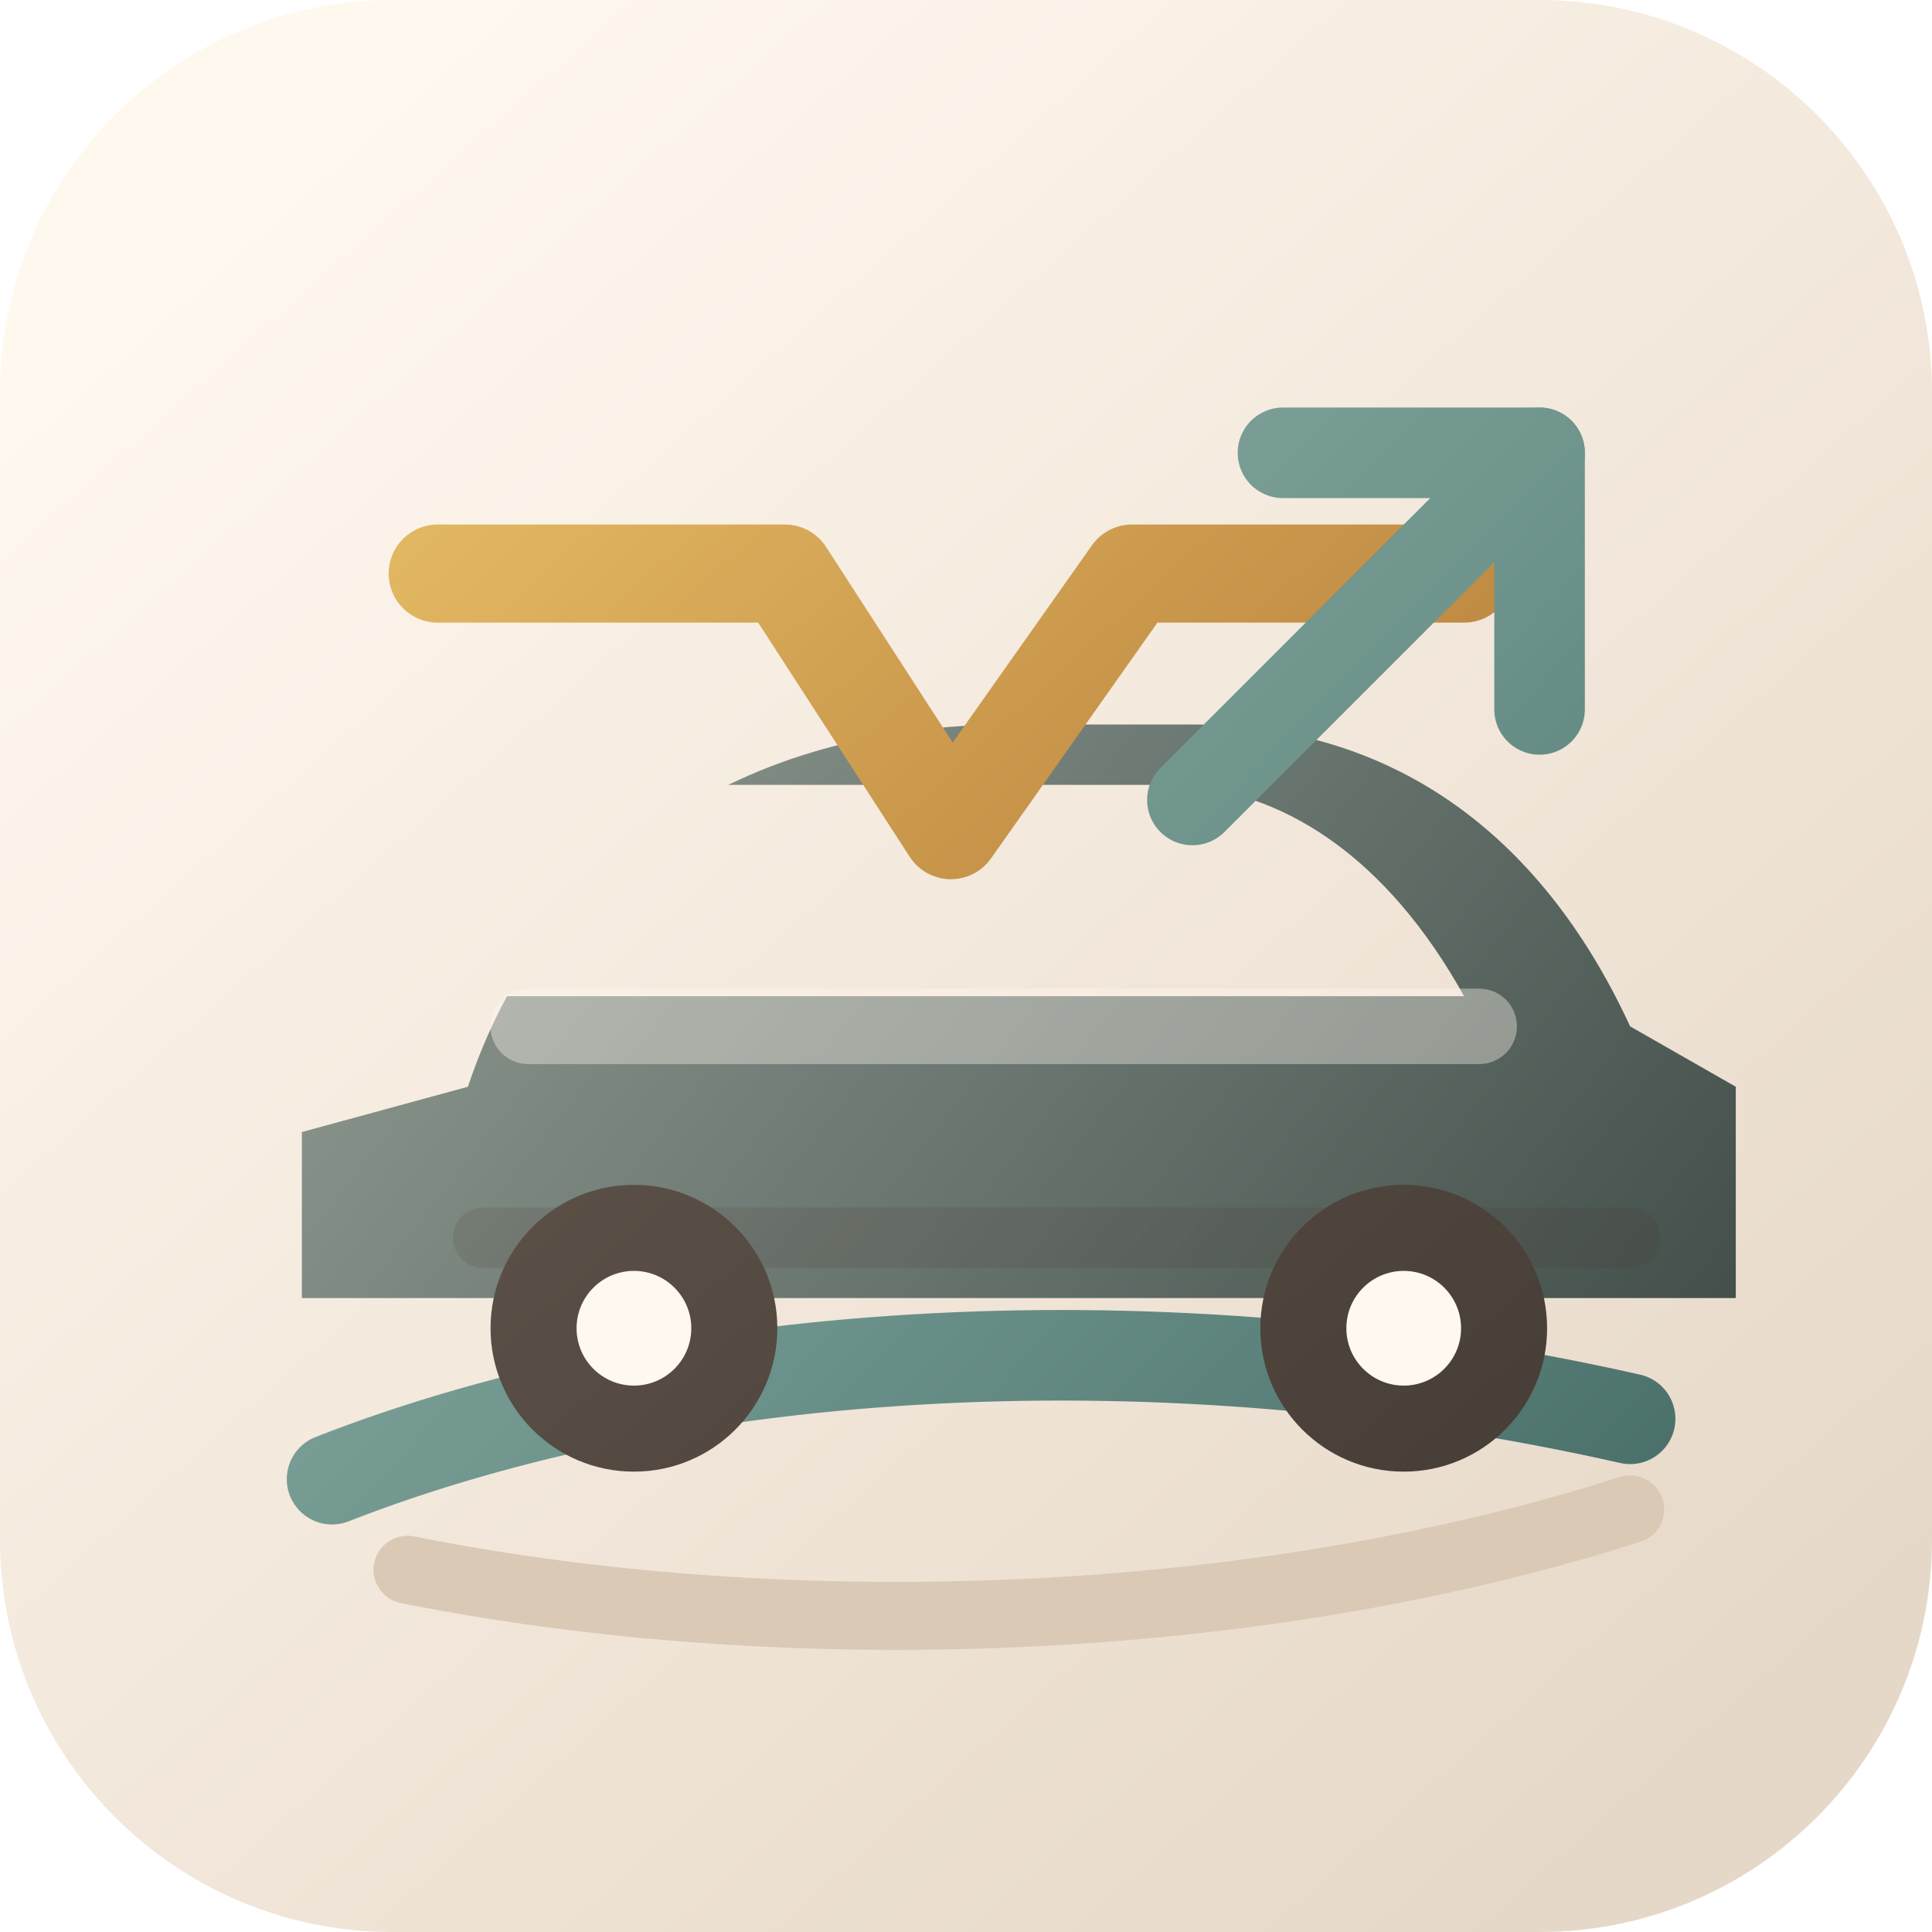
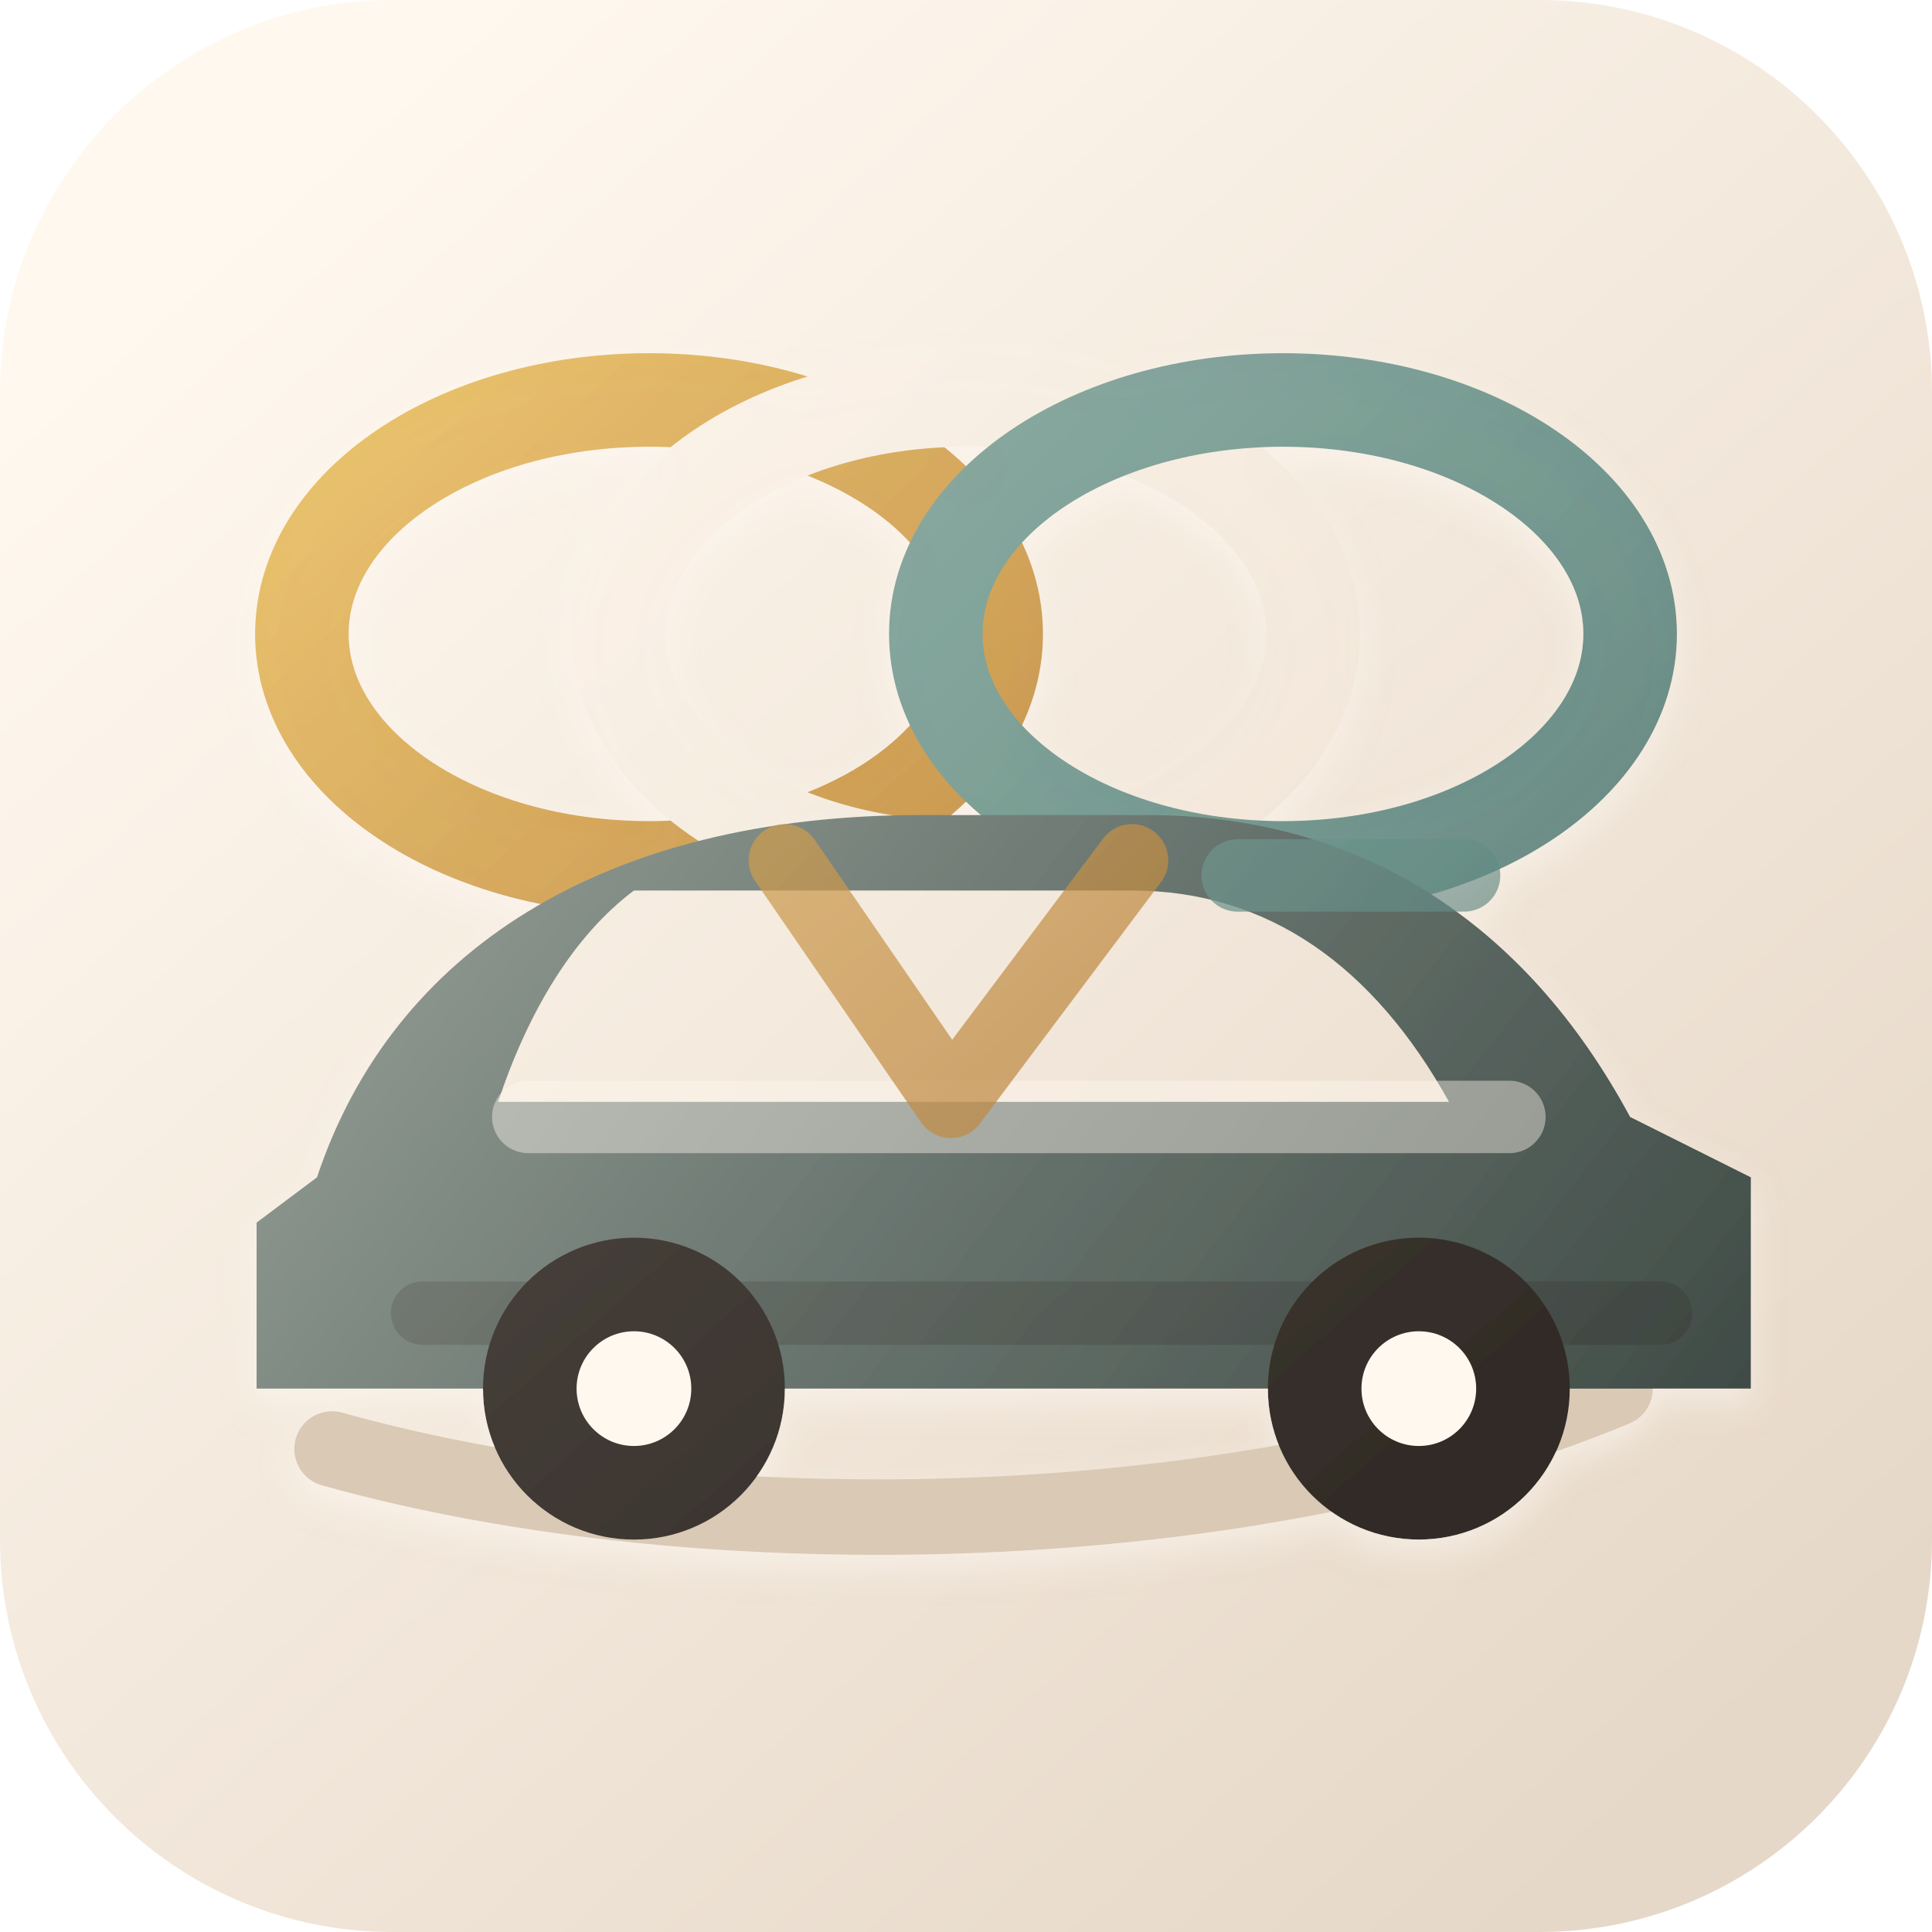
- <svg xmlns="http://www.w3.org/2000/svg" width="180" height="180" viewBox="0 0 128 128" role="img" aria-label="A3 financial readiness">
+ <svg xmlns="http://www.w3.org/2000/svg" width="180" height="180" viewBox="0 0 128 128" role="img" aria-label="A3 icon">
  <defs>
    <linearGradient id="bg" x1="18" y1="12" x2="112" y2="118" gradientUnits="userSpaceOnUse">
      <stop stop-color="#fff8ef" />
      <stop offset="1" stop-color="#e6d8c8" />
    </linearGradient>
+     <filter id="d" x="-35%" y="-35%" width="170%" height="170%" color-interpolation-filters="sRGB">
+       <feDropShadow dx="0" dy="10" stdDeviation="6" flood-color="#2b211d" flood-opacity=".16" />
+       <feDropShadow dx="0" dy="1" stdDeviation="1" flood-color="#fffaf4" flood-opacity=".5" />
+     </filter>
+     <linearGradient id="cream" x1="18" y1="18" x2="108" y2="114" gradientUnits="userSpaceOnUse">
+       <stop stop-color="#fff8ef" />
+       <stop offset="1" stop-color="#e6d8c8" />
+     </linearGradient>
    <linearGradient id="steel" x1="18" y1="28" x2="112" y2="102" gradientUnits="userSpaceOnUse">
-       <stop stop-color="#9ea89f" />
-       <stop offset=".56" stop-color="#68746e" />
+       <stop stop-color="#a7b0a8" />
+       <stop offset=".55" stop-color="#68746e" />
      <stop offset="1" stop-color="#3d4944" />
    </linearGradient>
    <linearGradient id="ink" x1="18" y1="14" x2="108" y2="116" gradientUnits="userSpaceOnUse">
-       <stop stop-color="#6f6256" />
-       <stop offset="1" stop-color="#403832" />
+       <stop stop-color="#5d554e" />
+       <stop offset="1" stop-color="#29231f" />
    </linearGradient>
    <linearGradient id="gold" x1="20" y1="16" x2="108" y2="112" gradientUnits="userSpaceOnUse">
      <stop stop-color="#efc86d" />
      <stop offset=".58" stop-color="#bd8740" />
      <stop offset="1" stop-color="#7c5529" />
    </linearGradient>
    <linearGradient id="teal" x1="16" y1="20" x2="112" y2="114" gradientUnits="userSpaceOnUse">
      <stop stop-color="#9cb9af" />
      <stop offset=".56" stop-color="#6b928a" />
      <stop offset="1" stop-color="#426762" />
    </linearGradient>
  </defs>
  <rect width="128" height="128" rx="26" fill="url(#bg)" />
-   <path d="M22 98c23-9 55-11 86-4" fill="none" stroke="url(#teal)" stroke-width="6" stroke-linecap="round" />
-   <path d="M27 104c25 5 56 4 81-4" fill="none" stroke="#d9c9b5" stroke-width="4.5" stroke-linecap="round" />
-   <path d="M31 72c5-15 18-24 36-24h12c13 0 23 7 29 20l7 4v14H20V75Z" fill="url(#steel)" />
-   <path d="M42 52h35c8 0 15 5 20 14H33c2-6 5-11 9-14z" fill="url(#bg)" />
-   <path d="M35 68h63" stroke="#fff8ef" stroke-width="5" stroke-linecap="round" opacity=".38" />
-   <path d="M32 82h76" stroke="url(#ink)" stroke-width="4" stroke-linecap="round" opacity=".22" />
-   <circle cx="42" cy="88" r="9.5" fill="url(#ink)" />
-   <circle cx="42" cy="88" r="3.8" fill="#fff8ef" />
-   <circle cx="93" cy="88" r="9.5" fill="url(#ink)" />
-   <circle cx="93" cy="88" r="3.8" fill="#fff8ef" />
-   <path d="M29 38h23l11 17 12-17h22" fill="none" stroke="url(#gold)" stroke-width="6.5" stroke-linecap="round" stroke-linejoin="round" />
-   <path d="M85 30h17v17" fill="none" stroke="url(#teal)" stroke-width="6" stroke-linecap="round" stroke-linejoin="round" />
-   <path d="M79 53 102 30" fill="none" stroke="url(#teal)" stroke-width="6" stroke-linecap="round" />
+   <g filter="url(#d)">
+     <g fill="none" stroke-linecap="round" stroke-width="6.2" opacity=".96">
+       <ellipse cx="43" cy="42" rx="23" ry="15.5" stroke="url(#gold)" />
+       <ellipse cx="64" cy="42" rx="23" ry="15.5" stroke="url(#cream)" />
+       <ellipse cx="85" cy="42" rx="23" ry="15.5" stroke="url(#teal)" />
+     </g>
+     <path d="M22 96c25 7 61 6 85-4" fill="none" stroke="#d9c9b5" stroke-width="5" stroke-linecap="round" />
+     <path d="M21 78c5-15 19-24 40-24h15c14 0 25 7 32 20l8 4v14H17V81z" fill="url(#steel)" />
+     <path d="M42 59h33c9 0 16 5 21 14H33c2-6 5-11 9-14z" fill="url(#cream)" />
+     <path d="M35 74h65" stroke="#fff8ef" stroke-width="4.8" stroke-linecap="round" opacity=".42" />
+     <path d="M28 87h82" stroke="url(#ink)" stroke-width="4.2" stroke-linecap="round" opacity=".24" />
+     <circle cx="42" cy="92" r="10" fill="url(#ink)" />
+     <circle cx="42" cy="92" r="3.8" fill="#fff8ef" />
+     <circle cx="94" cy="92" r="10" fill="url(#ink)" />
+     <circle cx="94" cy="92" r="3.8" fill="#fff8ef" />
+     <path d="M52 57 63 73 75 57" fill="none" stroke="url(#gold)" stroke-width="4.8" stroke-linecap="round" stroke-linejoin="round" opacity=".72" />
+     <path d="M82 58h15" stroke="url(#teal)" stroke-width="4.8" stroke-linecap="round" opacity=".72" />
+   </g>
</svg>
